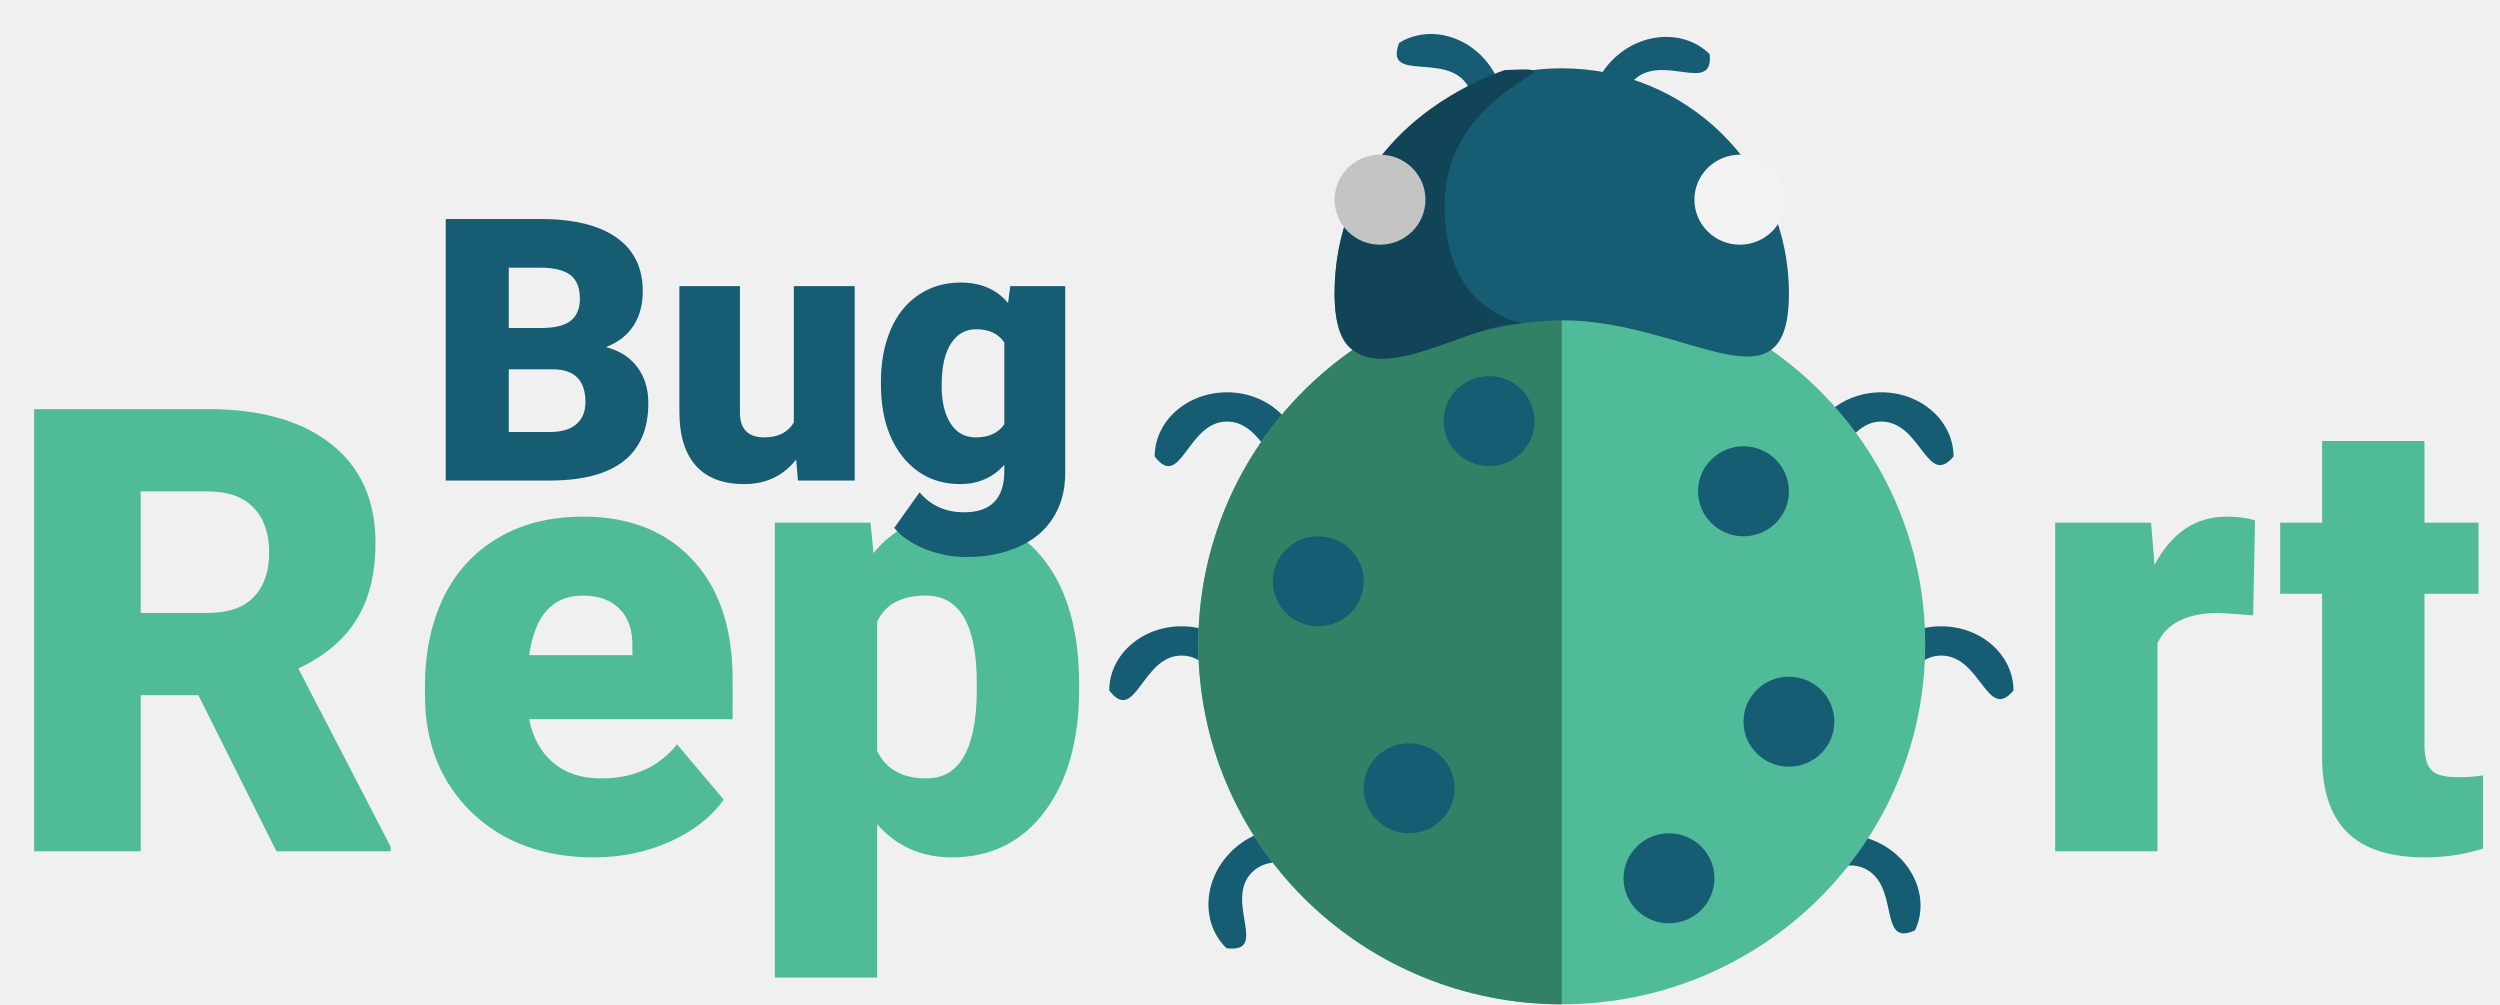
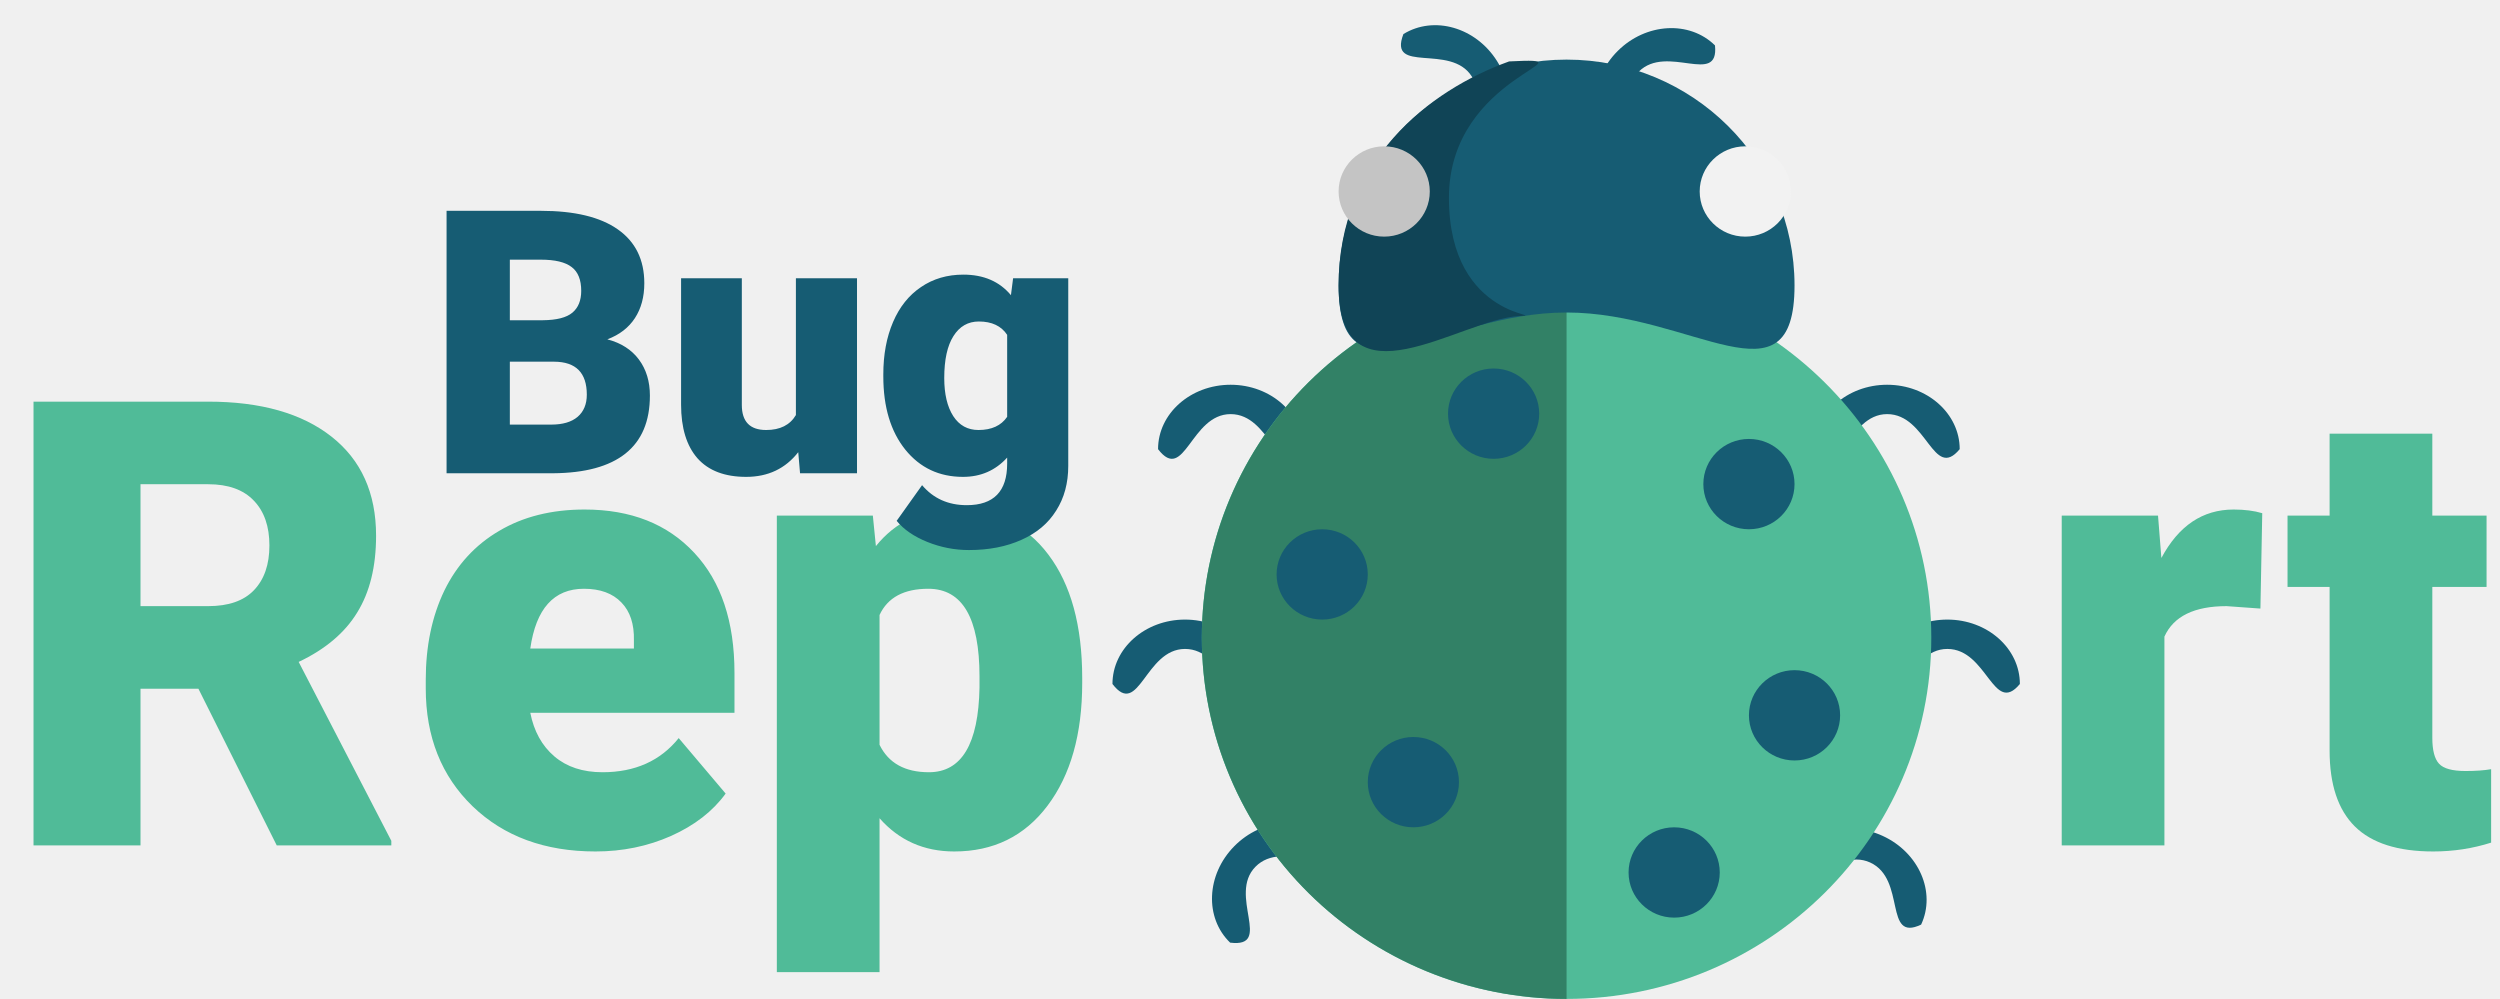
- <svg xmlns="http://www.w3.org/2000/svg" viewBox="0 0 224 90" fill="none">
-   <g clip-path="url(#clip0_312:63)">
-     <path d="M175.035 40.901C172.664 43.757 172.134 37.771 168.557 37.771C164.979 37.771 164.449 43.992 162.08 40.901C162.08 37.725 164.979 35.15 168.557 35.15C172.134 35.15 175.035 37.725 175.035 40.901Z" fill="#165C73" />
-     <path d="M180.407 61.867C178.038 64.724 177.508 58.738 173.93 58.738C170.352 58.738 169.823 64.958 167.452 61.867C167.452 58.691 170.352 56.116 173.93 56.116C177.508 56.116 180.407 58.691 180.407 61.867Z" fill="#165C73" />
-     <path d="M171.59 83.35C168.226 84.951 170.29 79.301 167.045 77.808C163.802 76.316 160.675 81.736 159.84 77.944C161.191 75.063 164.916 73.938 168.161 75.431C171.406 76.924 172.94 80.47 171.59 83.35Z" fill="#165C73" />
-     <path d="M116.416 40.901C114.046 43.757 113.516 37.771 109.938 37.771C106.361 37.771 105.83 43.992 103.46 40.901C103.46 37.725 106.361 35.15 109.938 35.15C113.516 35.15 116.416 37.725 116.416 40.901Z" fill="#165C73" />
-     <path d="M132.221 14.729C128.52 14.248 133.368 10.636 131.475 7.629C129.582 4.622 123.972 7.467 125.366 3.84C128.087 2.16 131.828 3.235 133.721 6.242C135.613 9.249 134.942 13.049 132.221 14.729Z" fill="#165C73" />
-     <path d="M153.186 4.852C153.56 8.53 148.901 4.682 146.378 7.195C143.856 9.708 147.935 14.467 144.052 13.952C141.777 11.713 141.979 7.86 144.501 5.347C147.024 2.834 150.912 2.613 153.186 4.852Z" fill="#165C73" />
-     <path d="M112.345 61.867C109.975 64.724 109.445 58.738 105.867 58.738C102.29 58.738 101.76 64.958 99.39 61.867C99.39 58.691 102.29 56.116 105.867 56.116C109.445 56.116 112.345 58.691 112.345 61.867Z" fill="#165C73" />
-     <path d="M118.944 75.777C119.352 79.452 114.657 75.647 112.158 78.183C109.66 80.72 113.784 85.44 109.896 84.961C107.601 82.743 107.765 78.889 110.264 76.353C112.763 73.817 116.649 73.559 118.944 75.777Z" fill="#165C73" />
-     <path d="M139.934 89.985C157.92 89.985 172.5 75.544 172.5 57.729C172.5 39.915 157.92 25.473 139.934 25.473C121.948 25.473 107.368 39.915 107.368 57.729C107.368 75.544 121.948 89.985 139.934 89.985Z" fill="#50BB98" />
-     <path d="M139.934 25.473C135.658 25.473 131.423 26.307 127.472 27.928C123.521 29.549 119.931 31.925 116.907 34.921C113.883 37.916 111.484 41.472 109.847 45.385C108.211 49.299 107.368 53.493 107.368 57.729C107.368 61.965 108.211 66.159 109.847 70.073C111.484 73.986 113.883 77.542 116.907 80.537C119.931 83.533 123.521 85.909 127.472 87.53C131.423 89.151 135.658 89.985 139.934 89.985V57.729V25.473Z" fill="#328166" />
-     <path d="M160.288 26.279C160.288 37.414 151.175 28.699 139.934 28.699C128.693 28.699 119.58 37.414 119.58 26.279C119.58 15.145 128.693 6.119 139.934 6.119C151.175 6.119 160.288 15.145 160.288 26.279Z" fill="#165C73" />
-     <path d="M129.432 18.457C129.432 29.591 138.733 28.828 135.619 29.021C130.408 29.344 119.58 37.414 119.58 26.279C119.58 15.145 127.64 8.861 134.805 6.281C142.946 5.878 129.432 7.323 129.432 18.457Z" fill="#104456" />
-     <path d="M126.257 74.663C128.505 74.663 130.327 72.858 130.327 70.632C130.327 68.405 128.505 66.6 126.257 66.6C124.008 66.6 122.186 68.405 122.186 70.632C122.186 72.858 124.008 74.663 126.257 74.663Z" fill="#165C73" />
-     <path d="M149.541 82.728C151.789 82.728 153.612 80.922 153.612 78.695C153.612 76.469 151.789 74.663 149.541 74.663C147.293 74.663 145.47 76.469 145.47 78.695C145.47 80.922 147.293 82.728 149.541 82.728Z" fill="#165C73" />
-     <path d="M160.288 68.696C162.536 68.696 164.358 66.891 164.358 64.664C164.358 62.437 162.536 60.632 160.288 60.632C158.04 60.632 156.217 62.437 156.217 64.664C156.217 66.891 158.04 68.696 160.288 68.696Z" fill="#165C73" />
-     <path d="M156.217 48.052C158.465 48.052 160.288 46.247 160.288 44.02C160.288 41.794 158.465 39.988 156.217 39.988C153.969 39.988 152.146 41.794 152.146 44.02C152.146 46.247 153.969 48.052 156.217 48.052Z" fill="#165C73" />
-     <path d="M118.115 56.116C120.363 56.116 122.186 54.311 122.186 52.084C122.186 49.858 120.363 48.052 118.115 48.052C115.867 48.052 114.044 49.858 114.044 52.084C114.044 54.311 115.867 56.116 118.115 56.116Z" fill="#165C73" />
-     <path d="M133.421 41.762C135.669 41.762 137.492 39.957 137.492 37.73C137.492 35.504 135.669 33.698 133.421 33.698C131.173 33.698 129.35 35.504 129.35 37.73C129.35 39.957 131.173 41.762 133.421 41.762Z" fill="#165C73" />
-     <path d="M155.891 21.925C158.139 21.925 159.962 20.12 159.962 17.893C159.962 15.666 158.139 13.861 155.891 13.861C153.643 13.861 151.82 15.666 151.82 17.893C151.82 20.12 153.643 21.925 155.891 21.925Z" fill="#F2F2F2" />
-     <path d="M123.651 21.925C125.899 21.925 127.722 20.12 127.722 17.893C127.722 15.666 125.899 13.861 123.651 13.861C121.403 13.861 119.58 15.666 119.58 17.893C119.58 20.12 121.403 21.925 123.651 21.925Z" fill="#C4C4C4" />
-     <path d="M17.778 62.29H12.608V76.276H3.057V36.657H18.649C23.347 36.657 27.021 37.701 29.669 39.787C32.318 41.873 33.642 44.821 33.642 48.63C33.642 51.388 33.08 53.673 31.955 55.487C30.848 57.301 29.107 58.771 26.73 59.896L35.002 75.868V76.276H24.771L17.778 62.29ZM12.608 54.916H18.649C20.463 54.916 21.823 54.444 22.73 53.501C23.655 52.54 24.118 51.206 24.118 49.501C24.118 47.796 23.655 46.463 22.73 45.501C21.805 44.522 20.445 44.032 18.649 44.032H12.608V54.916ZM53.234 76.82C48.717 76.82 45.061 75.478 42.268 72.793C39.474 70.09 38.077 66.58 38.077 62.263V61.501C38.077 58.489 38.631 55.832 39.737 53.528C40.862 51.224 42.495 49.447 44.635 48.195C46.776 46.925 49.315 46.29 52.254 46.29C56.39 46.29 59.655 47.578 62.05 50.154C64.444 52.712 65.642 56.285 65.642 60.875V64.44H47.41C47.737 66.091 48.454 67.388 49.56 68.331C50.667 69.274 52.1 69.746 53.859 69.746C56.762 69.746 59.029 68.73 60.662 66.698L64.853 71.65C63.71 73.229 62.086 74.49 59.982 75.433C57.896 76.358 55.646 76.82 53.234 76.82ZM52.2 53.365C49.515 53.365 47.919 55.143 47.41 58.698H56.662V57.991C56.698 56.521 56.327 55.388 55.547 54.59C54.767 53.773 53.651 53.365 52.2 53.365ZM96.689 61.773C96.689 66.344 95.655 70 93.587 72.739C91.537 75.46 88.762 76.82 85.26 76.82C82.558 76.82 80.335 75.832 78.594 73.855V87.596H69.424V46.834H77.995L78.267 49.555C80.027 47.379 82.34 46.29 85.206 46.29C88.834 46.29 91.655 47.633 93.669 50.317C95.682 52.984 96.689 56.657 96.689 61.338V61.773ZM87.519 61.202C87.519 55.977 85.995 53.365 82.948 53.365C80.771 53.365 79.32 54.145 78.594 55.705V67.297C79.392 68.929 80.861 69.746 83.002 69.746C85.923 69.746 87.428 67.224 87.519 62.181V61.202Z" fill="#50BB98" />
-     <path d="M39.936 43.053V19.62H48.353C51.368 19.62 53.659 20.173 55.225 21.278C56.802 22.383 57.591 23.987 57.591 26.09C57.591 27.302 57.312 28.338 56.754 29.196C56.196 30.054 55.376 30.687 54.292 31.095C55.515 31.417 56.454 32.018 57.108 32.898C57.763 33.777 58.09 34.85 58.09 36.116C58.09 38.412 57.36 40.14 55.901 41.298C54.453 42.446 52.301 43.031 49.448 43.053H39.936ZM45.585 33.091V38.707H49.287C50.306 38.707 51.089 38.477 51.636 38.015C52.183 37.543 52.457 36.883 52.457 36.036C52.457 34.083 51.486 33.102 49.544 33.091H45.585ZM45.585 29.389H48.53C49.764 29.378 50.644 29.153 51.17 28.713C51.695 28.273 51.958 27.624 51.958 26.766C51.958 25.779 51.674 25.071 51.105 24.642C50.537 24.201 49.619 23.982 48.353 23.982H45.585V29.389ZM71.335 41.17C70.187 42.64 68.637 43.374 66.684 43.374C64.774 43.374 63.326 42.822 62.339 41.717C61.362 40.601 60.874 39.002 60.874 36.921V25.639H66.297V36.953C66.297 38.444 67.022 39.19 68.47 39.19C69.715 39.19 70.6 38.745 71.126 37.854V25.639H76.581V43.053H71.496L71.335 41.17ZM78.931 34.217C78.931 32.458 79.221 30.902 79.8 29.55C80.379 28.198 81.211 27.157 82.295 26.428C83.378 25.688 84.639 25.317 86.077 25.317C87.89 25.317 89.306 25.929 90.325 27.152L90.519 25.639H95.443V42.393C95.443 43.927 95.084 45.258 94.365 46.384C93.657 47.521 92.627 48.39 91.275 48.991C89.923 49.603 88.357 49.908 86.576 49.908C85.299 49.908 84.06 49.667 82.858 49.184C81.667 48.701 80.755 48.074 80.122 47.301L82.391 44.115C83.4 45.306 84.73 45.901 86.382 45.901C88.786 45.901 89.987 44.667 89.987 42.2V41.653C88.947 42.8 87.632 43.374 86.044 43.374C83.92 43.374 82.203 42.564 80.894 40.944C79.585 39.313 78.931 37.136 78.931 34.41V34.217ZM84.371 34.555C84.371 35.982 84.639 37.114 85.175 37.951C85.712 38.777 86.463 39.19 87.429 39.19C88.598 39.19 89.451 38.798 89.987 38.015V30.693C89.462 29.899 88.62 29.502 87.461 29.502C86.495 29.502 85.739 29.936 85.192 30.805C84.644 31.664 84.371 32.914 84.371 34.555Z" fill="#165C73" />
-     <path d="M201.885 55.134L198.864 54.916C195.981 54.916 194.129 55.823 193.313 57.637V76.276H184.144V46.834H192.742L193.042 50.617C194.584 47.732 196.734 46.29 199.49 46.29C200.471 46.29 201.322 46.399 202.048 46.617L201.885 55.134ZM217.233 39.515V46.834H222.076V53.202H217.233V66.671C217.233 67.778 217.431 68.548 217.831 68.984C218.229 69.419 219.018 69.637 220.198 69.637C221.105 69.637 221.866 69.582 222.484 69.474V76.031C220.832 76.557 219.11 76.82 217.313 76.82C214.157 76.82 211.826 76.077 210.32 74.589C208.815 73.102 208.062 70.843 208.062 67.814V53.202H204.306V46.834H208.062V39.515H217.233Z" fill="#50BB98" />
-   </g>
-   <defs>
-     <clipPath id="clip0_312:63">
-       <rect width="223.212" height="89.188" fill="white" transform="translate(0.0639648 0.797119)" />
-     </clipPath>
-   </defs>
+ <svg xmlns="http://www.w3.org/2000/svg" viewBox="0 0 1384 553" fill="none">
+   <path d="M1084.89 248.659C1070.19 266.368 1066.9 229.253 1044.72 229.253C1022.54 229.253 1019.25 267.823 1004.56 248.659C1004.56 228.965 1022.54 213 1044.72 213C1066.9 213 1084.89 228.965 1084.89 248.659Z" fill="#165C73" />
+   <path d="M1118.2 378.659C1103.51 396.368 1100.22 359.253 1078.04 359.253C1055.85 359.253 1052.57 397.823 1037.87 378.659C1037.87 358.965 1055.85 343 1078.04 343C1100.22 343 1118.2 358.965 1118.2 378.659Z" fill="#165C73" />
+   <path d="M1063.53 511.861C1042.67 521.789 1055.47 486.757 1035.35 477.5C1015.24 468.244 995.849 501.852 990.673 478.34C999.05 460.479 1022.15 453.504 1042.27 462.76C1062.39 472.017 1071.9 494 1063.53 511.861Z" fill="#165C73" />
+   <path d="M721.428 248.659C706.734 266.368 703.446 229.253 681.263 229.253C659.081 229.253 655.793 267.823 641.098 248.659C641.098 228.965 659.081 213 681.263 213C703.446 213 721.428 228.965 721.428 248.659Z" fill="#165C73" />
+   <path d="M819.425 86.384C796.48 83.403 826.536 61.002 814.799 42.358C803.062 23.713 768.279 41.358 776.922 18.868C793.794 8.447 816.986 15.114 828.723 33.758C840.46 52.402 836.297 75.964 819.425 86.384Z" fill="#165C73" />
+   <path d="M949.418 25.142C951.735 47.95 922.845 24.09 907.205 39.671C891.564 55.252 916.86 84.756 892.779 81.566C878.679 67.68 879.928 43.792 895.569 28.212C911.209 12.631 935.318 11.257 949.418 25.142Z" fill="#165C73" />
+   <path d="M696.188 378.659C681.494 396.368 678.206 359.253 656.023 359.253C633.841 359.253 630.553 397.823 615.858 378.659C615.858 358.965 633.841 343 656.023 343C678.206 343 696.188 358.965 696.188 378.659Z" fill="#165C73" />
+   <path d="M737.101 464.904C739.635 487.688 710.52 464.099 695.028 479.824C679.536 495.55 705.11 524.818 681 521.851C666.769 508.097 667.791 484.199 683.284 468.473C698.776 452.748 722.871 451.15 737.101 464.904Z" fill="#165C73" />
+   <ellipse cx="867.249" cy="353" rx="201.921" ry="200" fill="#50BB98" />
+   <path d="M867.249 153C840.733 153 814.476 158.173 789.978 168.224C765.479 178.275 743.22 193.007 724.47 211.579C705.72 230.15 690.846 252.198 680.699 276.463C670.551 300.728 665.329 326.736 665.329 353C665.329 379.264 670.551 405.272 680.699 429.537C690.846 453.802 705.72 475.85 724.47 494.421C743.22 512.993 765.479 527.725 789.978 537.776C814.476 547.827 840.733 553 867.249 553L867.249 353V153Z" fill="#328166" />
+   <path d="M993.45 158C993.45 227.036 936.948 173 867.249 173C797.551 173 741.049 227.036 741.049 158C741.049 88.964 797.551 33 867.249 33C936.948 33 993.45 88.964 993.45 158Z" fill="#165C73" />
+   <path d="M802.13 109.5C802.13 178.536 859.805 173.805 840.495 175C808.187 177 741.049 227.036 741.049 158C741.049 88.964 791.024 50 835.447 34C885.927 31.5 802.13 40.465 802.13 109.5Z" fill="#104456" />
+   <ellipse cx="782.443" cy="433" rx="25.24" ry="25" fill="#165C73" />
+   <ellipse cx="926.816" cy="483" rx="25.24" ry="25" fill="#165C73" />
+   <ellipse cx="993.45" cy="396" rx="25.24" ry="25" fill="#165C73" />
+   <ellipse cx="968.21" cy="268" rx="25.24" ry="25" fill="#165C73" />
+   <ellipse cx="731.962" cy="318" rx="25.24" ry="25" fill="#165C73" />
+   <ellipse cx="826.865" cy="229" rx="25.24" ry="25" fill="#165C73" />
+   <ellipse cx="966.19" cy="106" rx="25.24" ry="25" fill="#F2F2F2" />
+   <ellipse cx="766.289" cy="106" rx="25.24" ry="25" fill="#C4C4C4" />
+   <path d="M109.835 381.28H77.778V468H18.559V222.348H115.234C144.365 222.348 167.142 228.816 183.564 241.751C199.986 254.686 208.196 272.963 208.196 296.584C208.196 313.68 204.71 327.853 197.736 339.1C190.875 350.348 180.077 359.459 165.342 366.433L216.632 465.469V468H153.195L109.835 381.28ZM77.778 335.557H115.234C126.481 335.557 134.917 332.633 140.541 326.784C146.277 320.823 149.146 312.556 149.146 301.983C149.146 291.41 146.277 283.143 140.541 277.181C134.805 271.108 126.369 268.071 115.234 268.071H77.778V335.557ZM329.673 471.374C301.666 471.374 279.001 463.051 261.68 446.404C244.358 429.645 235.697 407.881 235.697 381.111V376.387C235.697 357.715 239.128 341.237 245.989 326.953C252.963 312.668 263.086 301.645 276.358 293.884C289.63 286.011 305.377 282.074 323.599 282.074C349.244 282.074 369.49 290.06 384.337 306.032C399.184 321.891 406.607 344.049 406.607 372.506V394.608H293.567C295.592 404.844 300.035 412.886 306.896 418.735C313.757 424.584 322.643 427.508 333.553 427.508C351.55 427.508 365.609 421.209 375.732 408.612L401.715 439.318C394.629 449.104 384.562 456.921 371.514 462.77C358.579 468.506 344.632 471.374 329.673 471.374ZM323.261 325.94C306.615 325.94 296.717 336.963 293.567 359.009H350.931V354.622C351.156 345.512 348.85 338.482 344.014 333.533C339.177 328.471 332.26 325.94 323.261 325.94ZM599.113 378.074C599.113 406.418 592.702 429.083 579.88 446.067C567.17 462.938 549.96 471.374 528.252 471.374C511.493 471.374 497.714 465.244 486.917 452.984V538.186H430.059V285.448H483.205L484.892 302.32C495.802 288.823 510.143 282.074 527.915 282.074C550.41 282.074 567.901 290.397 580.386 307.044C592.871 323.578 599.113 346.355 599.113 375.374V378.074ZM542.256 374.531C542.256 342.137 532.808 325.94 513.911 325.94C500.414 325.94 491.416 330.777 486.917 340.45V412.323C491.866 422.446 500.976 427.508 514.249 427.508C532.358 427.508 541.693 411.874 542.256 380.605V374.531Z" fill="#50BB98" />
+   <path d="M247.224 262V116.71H299.412C318.106 116.71 332.309 120.136 342.021 126.988C351.8 133.841 356.69 143.786 356.69 156.825C356.69 164.342 354.96 170.762 351.501 176.084C348.042 181.406 342.953 185.33 336.234 187.858C343.817 189.854 349.638 193.58 353.696 199.035C357.754 204.49 359.783 211.142 359.783 218.992C359.783 233.228 355.26 243.939 346.212 251.123C337.231 258.241 323.893 261.867 306.198 262H247.224ZM282.249 200.232V235.058H305.2C311.52 235.058 316.376 233.627 319.769 230.767C323.161 227.84 324.858 223.748 324.858 218.493C324.858 206.386 318.837 200.299 306.796 200.232H282.249ZM282.249 177.281H300.51C308.16 177.215 313.615 175.817 316.875 173.09C320.135 170.362 321.764 166.338 321.764 161.016C321.764 154.896 320.002 150.505 316.476 147.844C312.95 145.116 307.262 143.753 299.412 143.753H282.249V177.281ZM441.908 250.325C434.79 259.439 425.177 263.996 413.069 263.996C401.228 263.996 392.247 260.57 386.127 253.718C380.073 246.799 377.046 236.887 377.046 223.981V154.031H410.674V224.181C410.674 233.428 415.165 238.051 424.146 238.051C431.863 238.051 437.351 235.29 440.611 229.769V154.031H474.438V262H442.906L441.908 250.325ZM489.007 207.217C489.007 196.307 490.803 186.661 494.396 178.279C497.988 169.897 503.144 163.444 509.863 158.92C516.582 154.33 524.398 152.035 533.312 152.035C544.555 152.035 553.336 155.827 559.656 163.411L560.854 154.031H591.388V257.909C591.388 267.422 589.16 275.671 584.703 282.656C580.312 289.707 573.926 295.096 565.544 298.821C557.161 302.613 547.449 304.509 536.406 304.509C528.489 304.509 520.806 303.012 513.355 300.019C505.971 297.025 500.316 293.133 496.391 288.344L510.461 268.586C516.715 275.97 524.964 279.662 535.208 279.662C550.11 279.662 557.561 272.012 557.561 256.711V253.319C551.108 260.437 542.958 263.996 533.113 263.996C519.941 263.996 509.297 258.973 501.181 248.928C493.065 238.816 489.007 225.312 489.007 208.415V207.217ZM522.735 209.313C522.735 218.16 524.398 225.179 527.724 230.368C531.051 235.49 535.707 238.051 541.695 238.051C548.946 238.051 554.234 235.623 557.561 230.767V185.364C554.301 180.441 549.079 177.98 541.894 177.98C535.907 177.98 531.217 180.674 527.824 186.062C524.431 191.384 522.735 199.134 522.735 209.313Z" fill="#165C73" />
+   <path d="M1251.37 336.907L1232.64 335.557C1214.76 335.557 1203.28 341.181 1198.22 352.429V468H1141.37V285.448H1194.68L1196.54 308.9C1206.1 291.016 1219.43 282.074 1236.52 282.074C1242.6 282.074 1247.88 282.749 1252.38 284.099L1251.37 336.907ZM1346.53 240.064V285.448H1376.56V324.928H1346.53V408.443C1346.53 415.304 1347.76 420.084 1350.24 422.784C1352.71 425.483 1357.6 426.833 1364.92 426.833C1370.54 426.833 1375.26 426.496 1379.09 425.821V466.482C1368.85 469.743 1358.17 471.374 1347.03 471.374C1327.46 471.374 1313.01 466.763 1303.67 457.54C1294.34 448.316 1289.67 434.313 1289.67 415.529V324.928H1266.38V285.448H1289.67V240.064H1346.53Z" fill="#50BB98" />
</svg>
